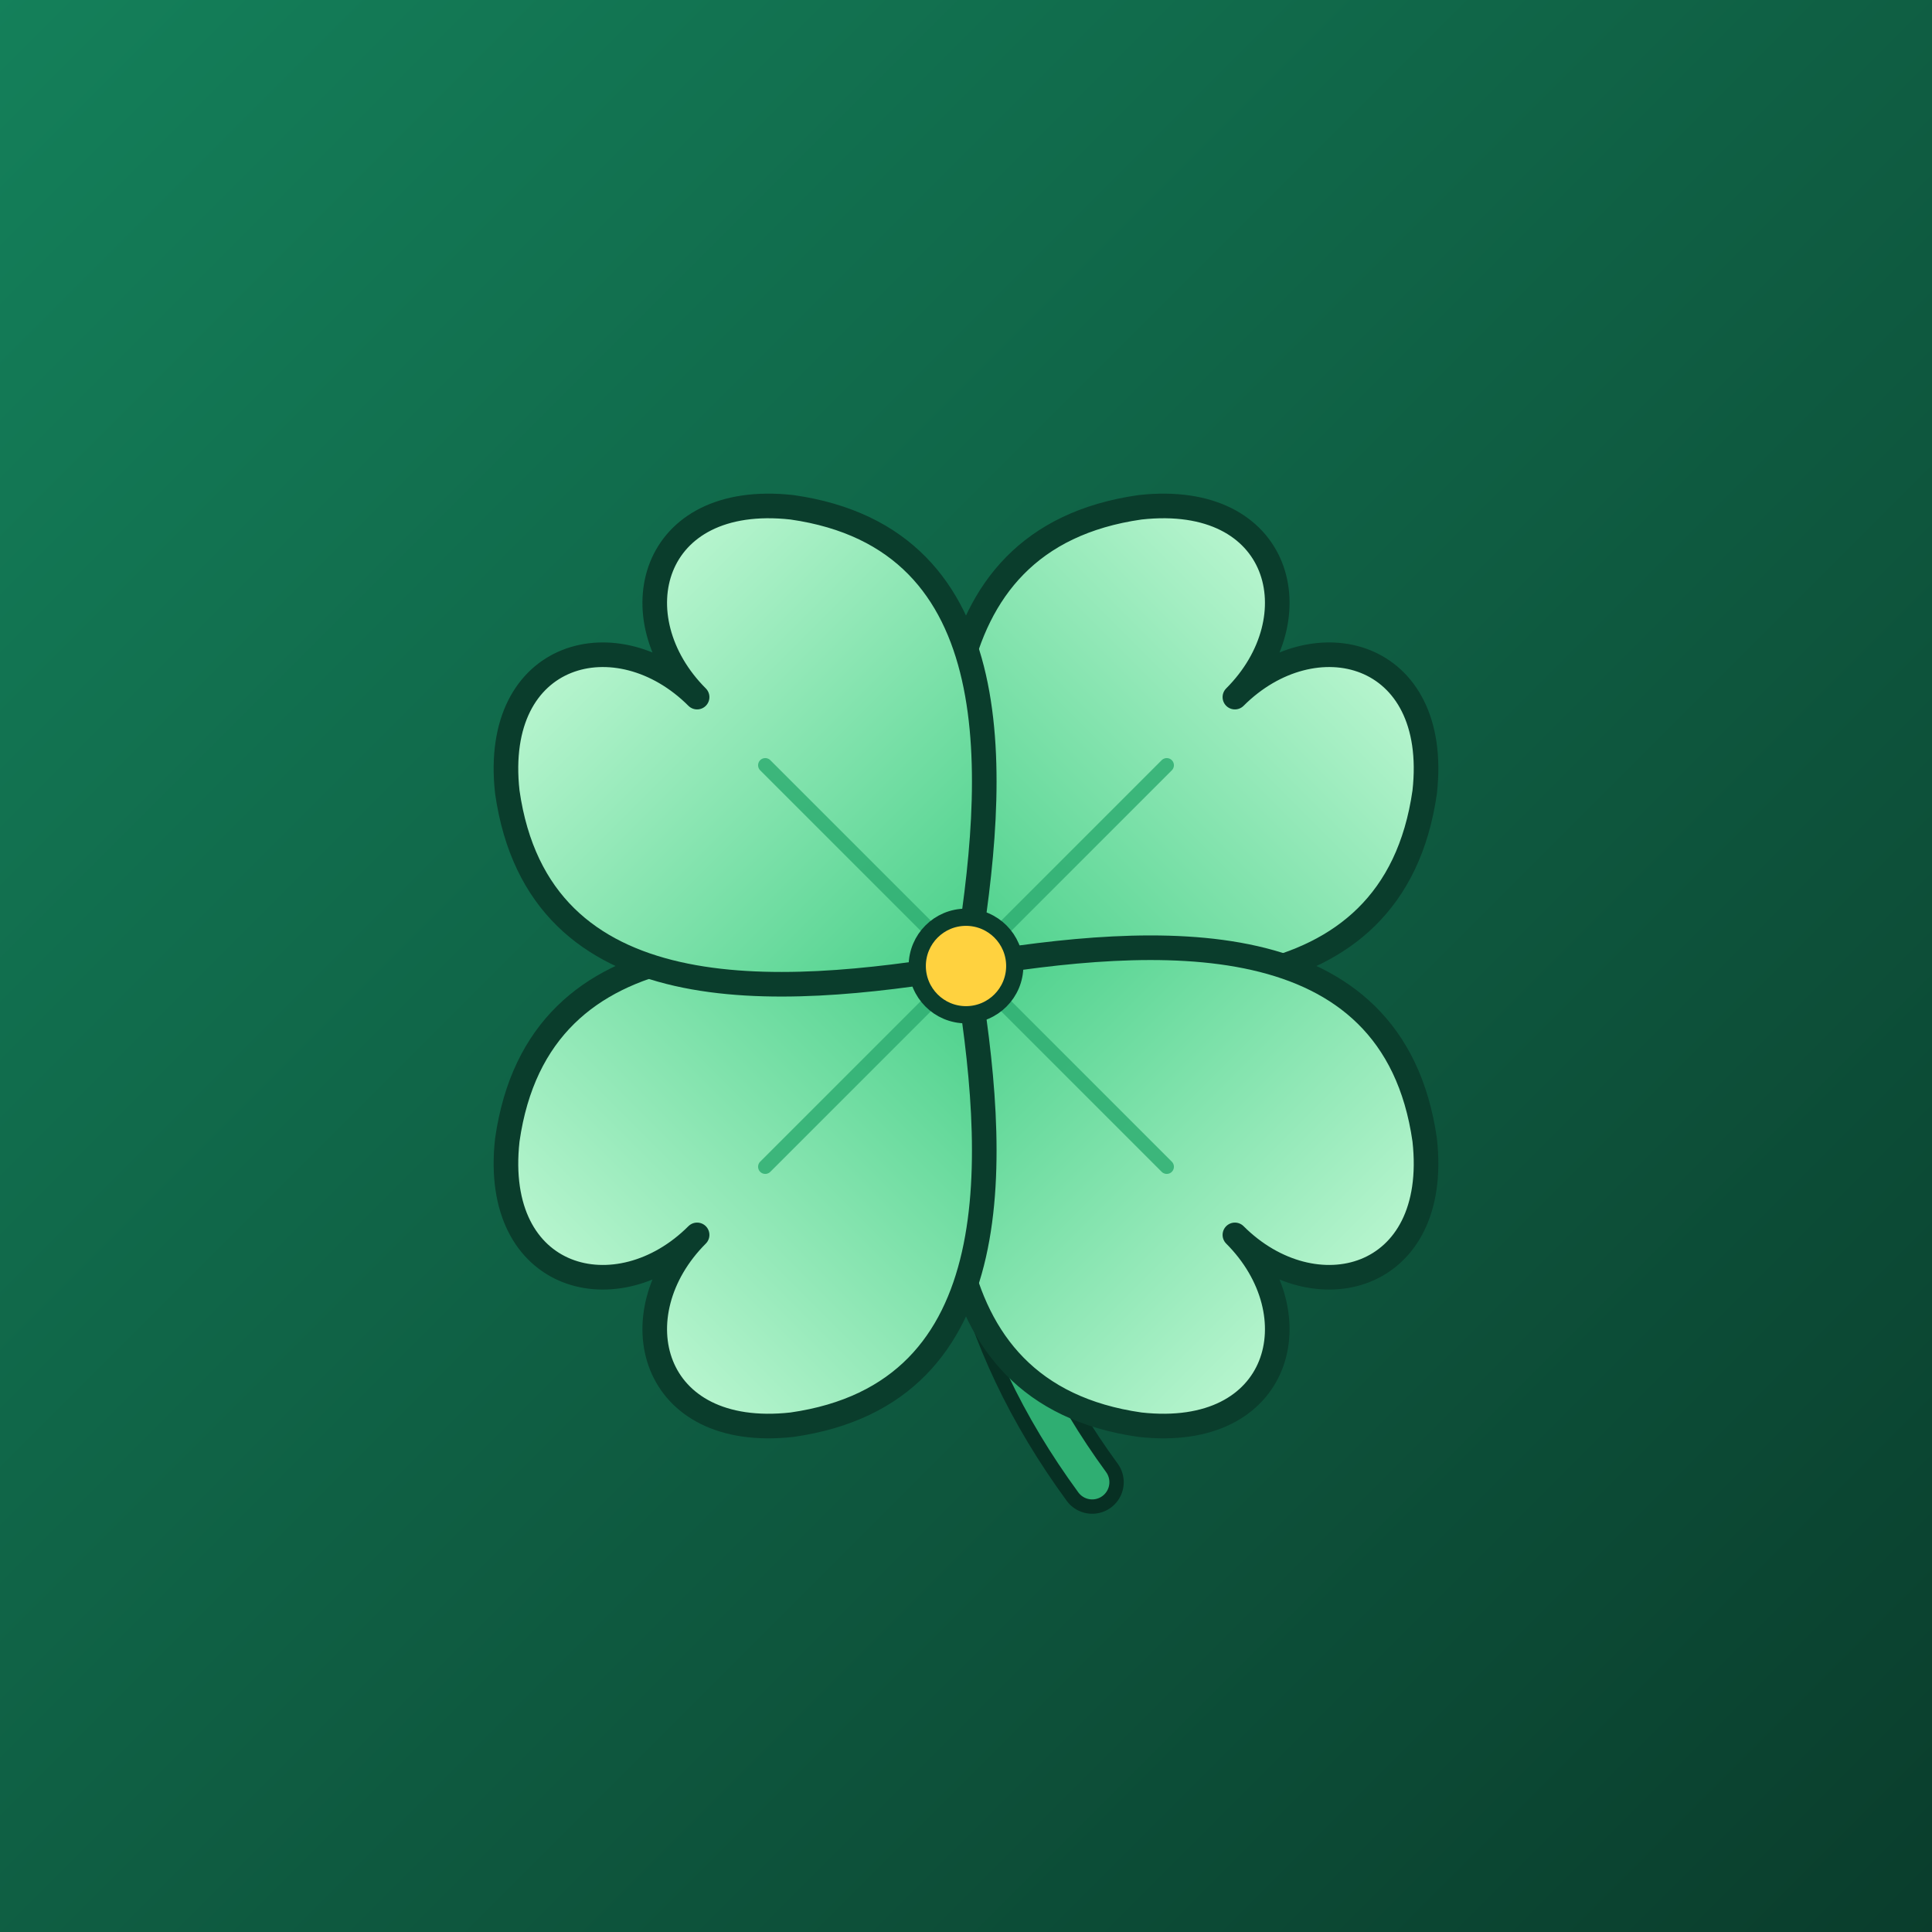
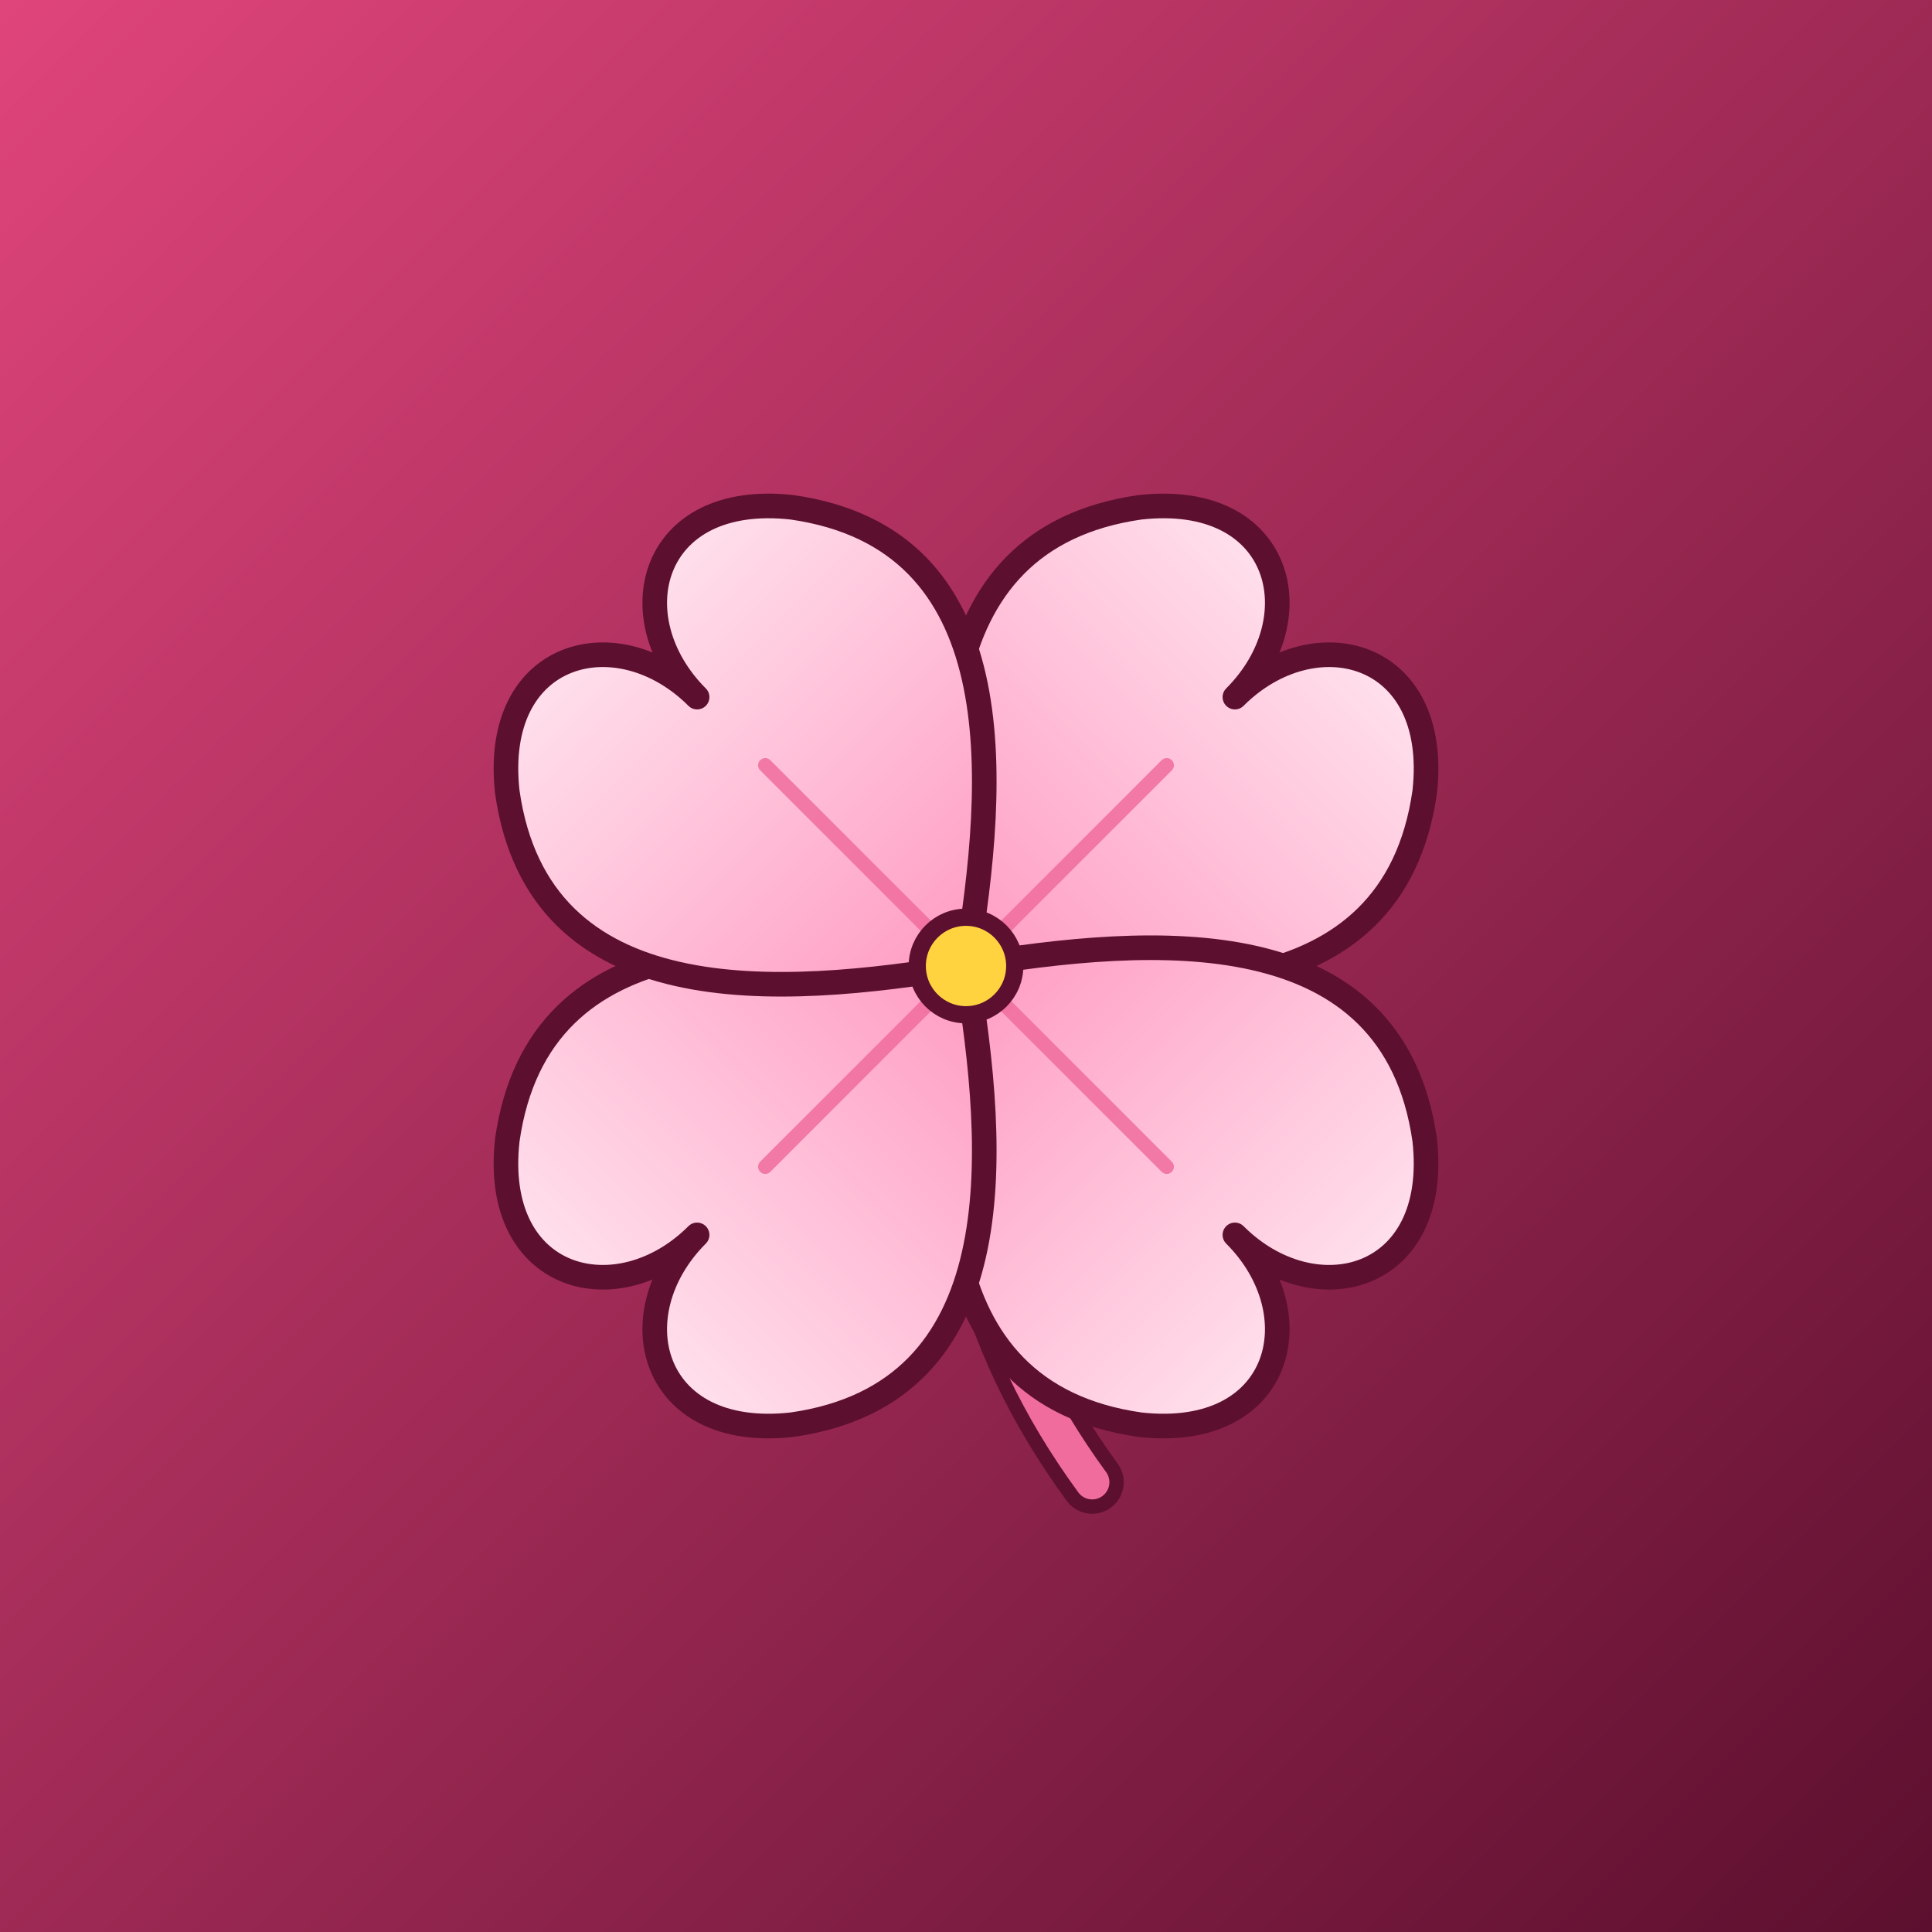
<svg xmlns="http://www.w3.org/2000/svg" viewBox="0 0 512 512" width="512" height="512">
  <defs>
    <linearGradient id="bg" x1="0" y1="0" x2="1" y2="1">
-       <stop offset="0" stop-color="#14805a" />
-       <stop offset="1" stop-color="#0a3d2c" />
+       <stop offset="0" stop-color="#e0457b" />
+       <stop offset="1" stop-color="#5c0f2e" />
    </linearGradient>
    <linearGradient id="leaf" x1="0" y1="1" x2="0" y2="0">
-       <stop offset="0" stop-color="#4ad08a" />
-       <stop offset="1" stop-color="#b8f5cf" />
+       <stop offset="0" stop-color="#ff9cc2" />
+       <stop offset="1" stop-color="#ffe0ec" />
    </linearGradient>
    <path id="heart" d="M0 0 C-14 -10 -30 -24 -18 -40 C-10 -50 0 -44 0 -34 C0 -44 10 -50 18 -40 C30 -24 14 -10 0 0 Z" />
  </defs>
  <rect width="512" height="512" fill="url(#bg)" />
  <g transform="translate(256 256) scale(.76) translate(-256 -256)">
-     <path d="M256 262 C250 330 262 384 300 436" fill="none" stroke="#073023" stroke-width="22" stroke-linecap="round" />
-     <path d="M256 262 C250 330 262 384 300 436" fill="none" stroke="#2fae72" stroke-width="12" stroke-linecap="round" />
-     <g transform="translate(256 256) scale(3.9)" stroke="#0a3d2c" stroke-width="2.2" stroke-linejoin="round">
+     <path d="M256 262 C250 330 262 384 300 436" fill="none" stroke="#5c0f2e" stroke-width="22" stroke-linecap="round" />
+     <path d="M256 262 C250 330 262 384 300 436" fill="none" stroke="#f06c9c" stroke-width="12" stroke-linecap="round" />
+     <g transform="translate(256 256) scale(3.9)" stroke="#5c0f2e" stroke-width="2.2" stroke-linejoin="round">
      <use href="#heart" fill="url(#leaf)" transform="rotate(45)" />
      <use href="#heart" fill="url(#leaf)" transform="rotate(135)" />
      <use href="#heart" fill="url(#leaf)" transform="rotate(225)" />
      <use href="#heart" fill="url(#leaf)" transform="rotate(315)" />
    </g>
-     <g transform="translate(256 256)" stroke="#2fae72" stroke-width="5" stroke-linecap="round" opacity=".85">
+     <g transform="translate(256 256)" stroke="#f06c9c" stroke-width="5" stroke-linecap="round" opacity=".85">
      <path d="M0 0 L-70 -70" />
      <path d="M0 0 L70 -70" />
      <path d="M0 0 L-70 70" />
      <path d="M0 0 L70 70" />
    </g>
-     <circle cx="256" cy="256" r="17" fill="#ffd23f" stroke="#0a3d2c" stroke-width="6" />
+     <circle cx="256" cy="256" r="17" fill="#ffd23f" stroke="#5c0f2e" stroke-width="6" />
  </g>
</svg>
